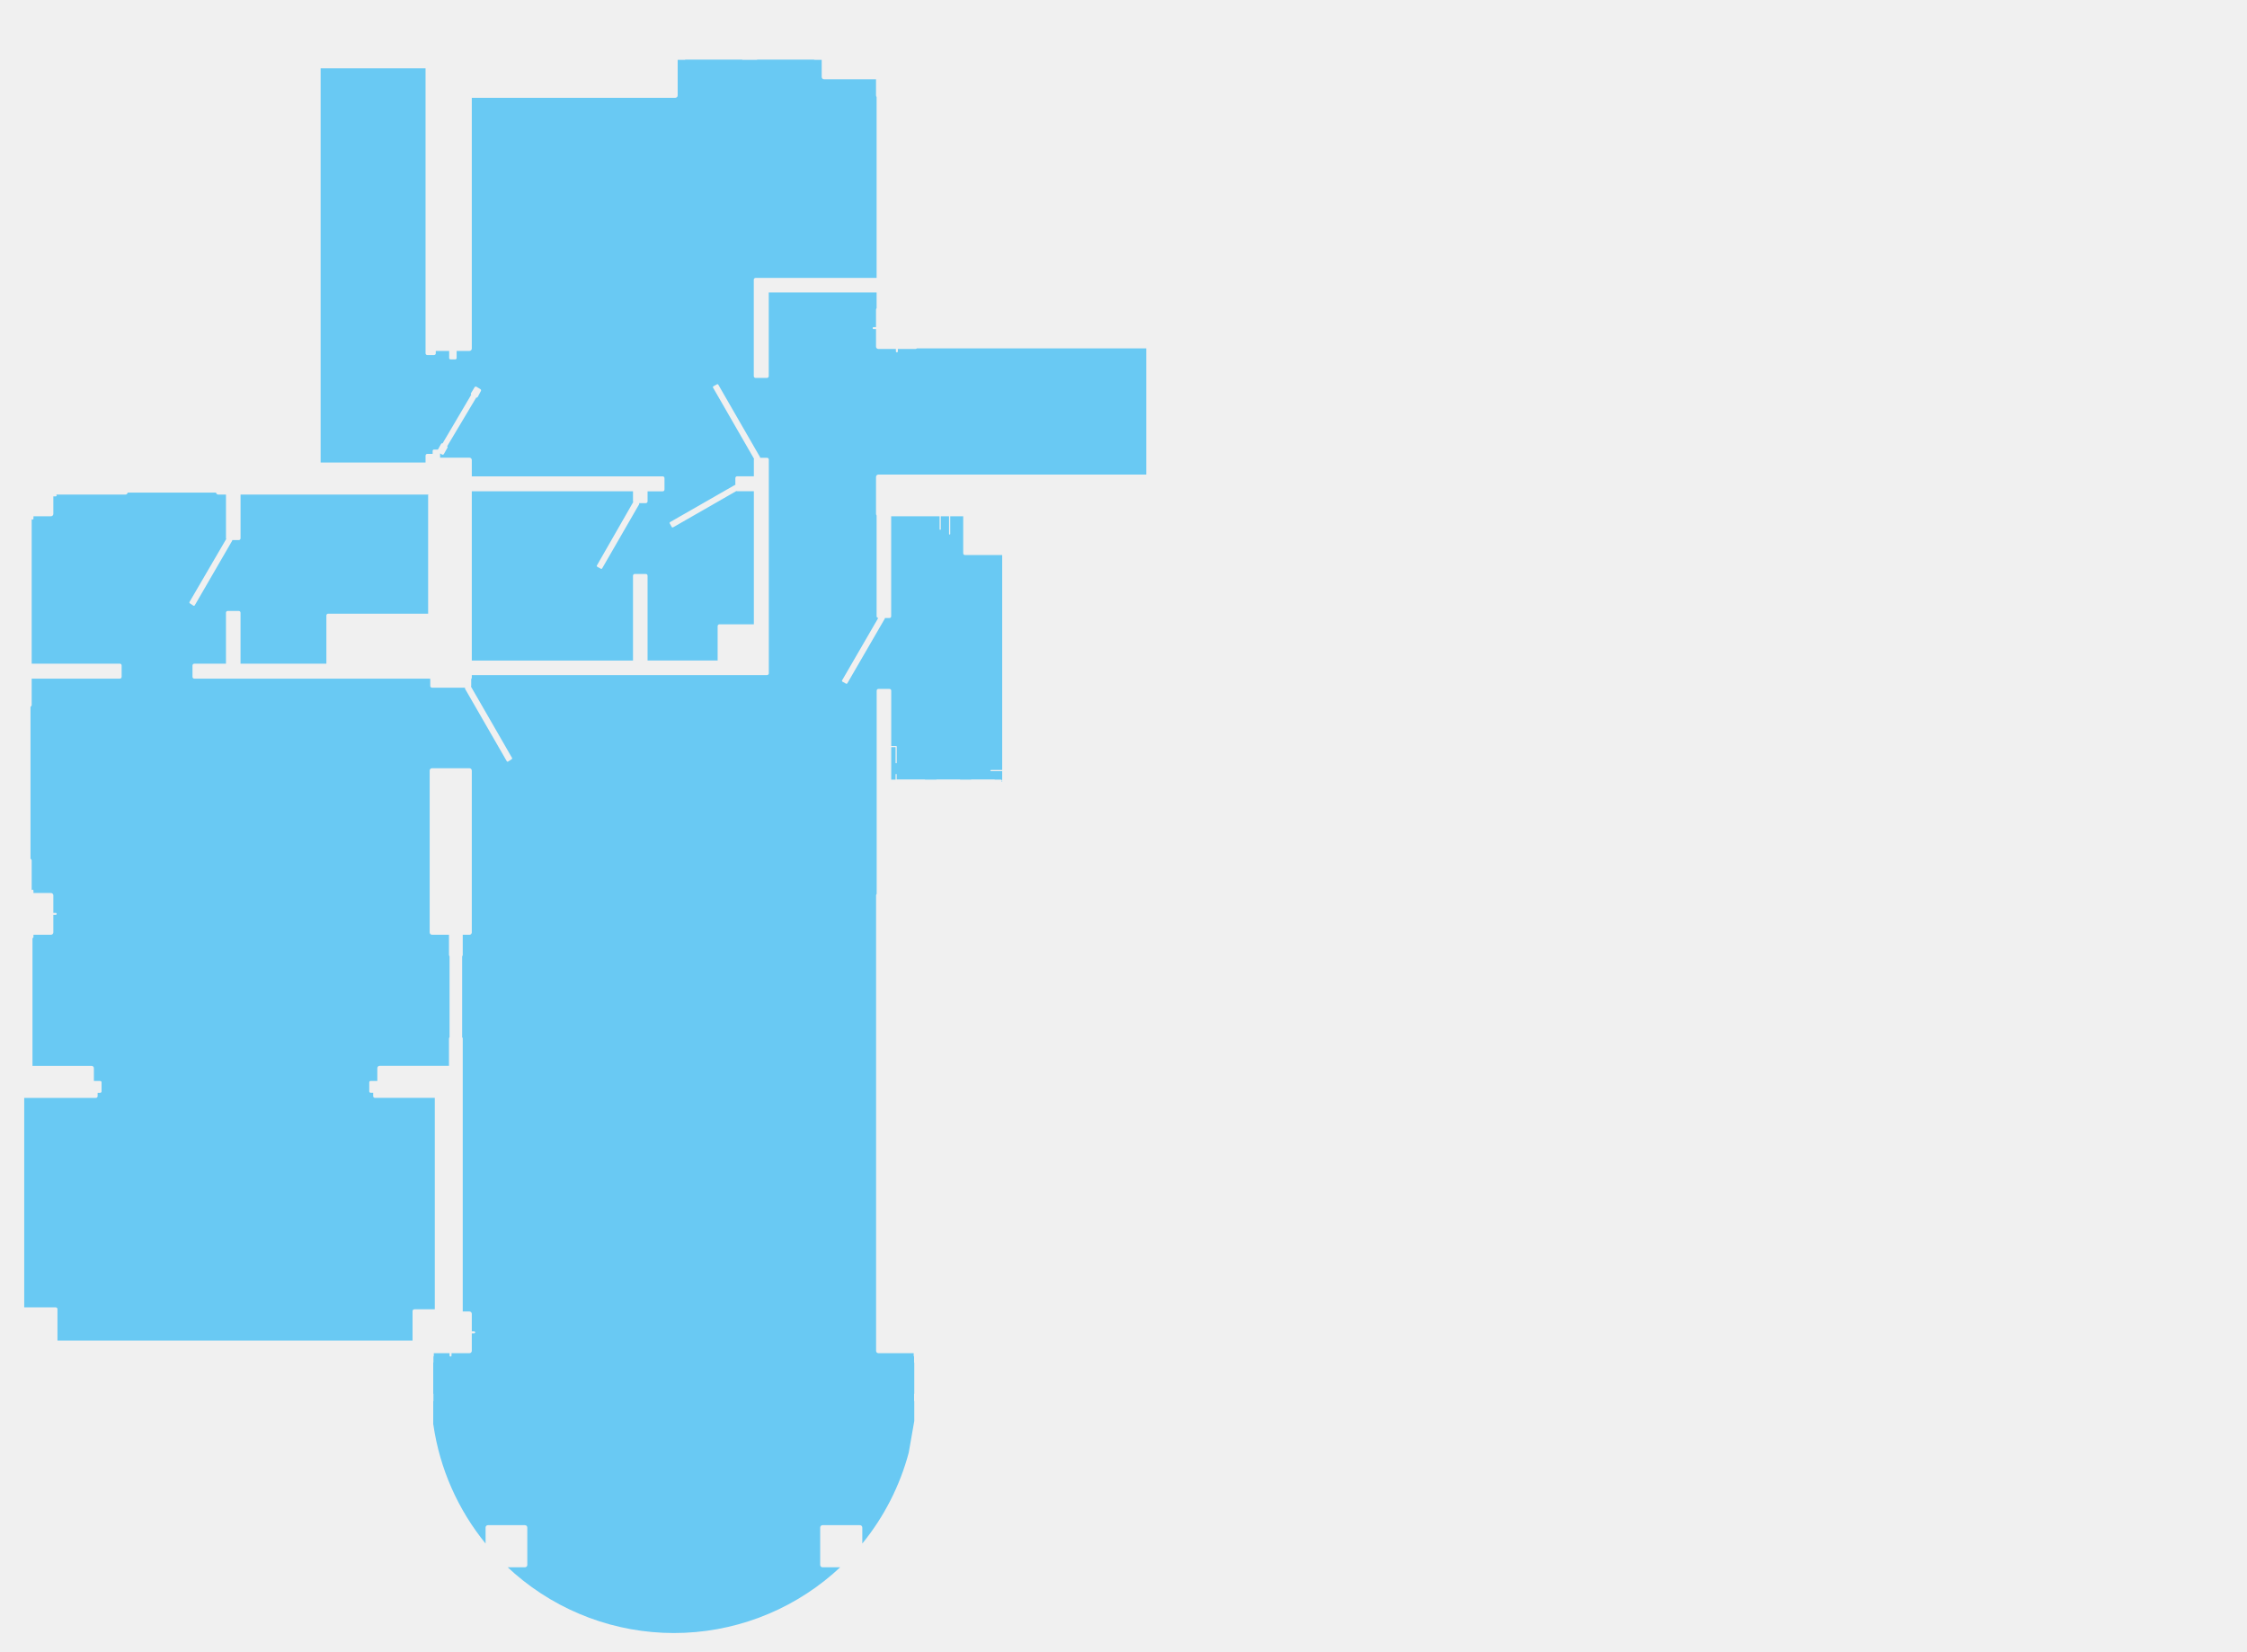
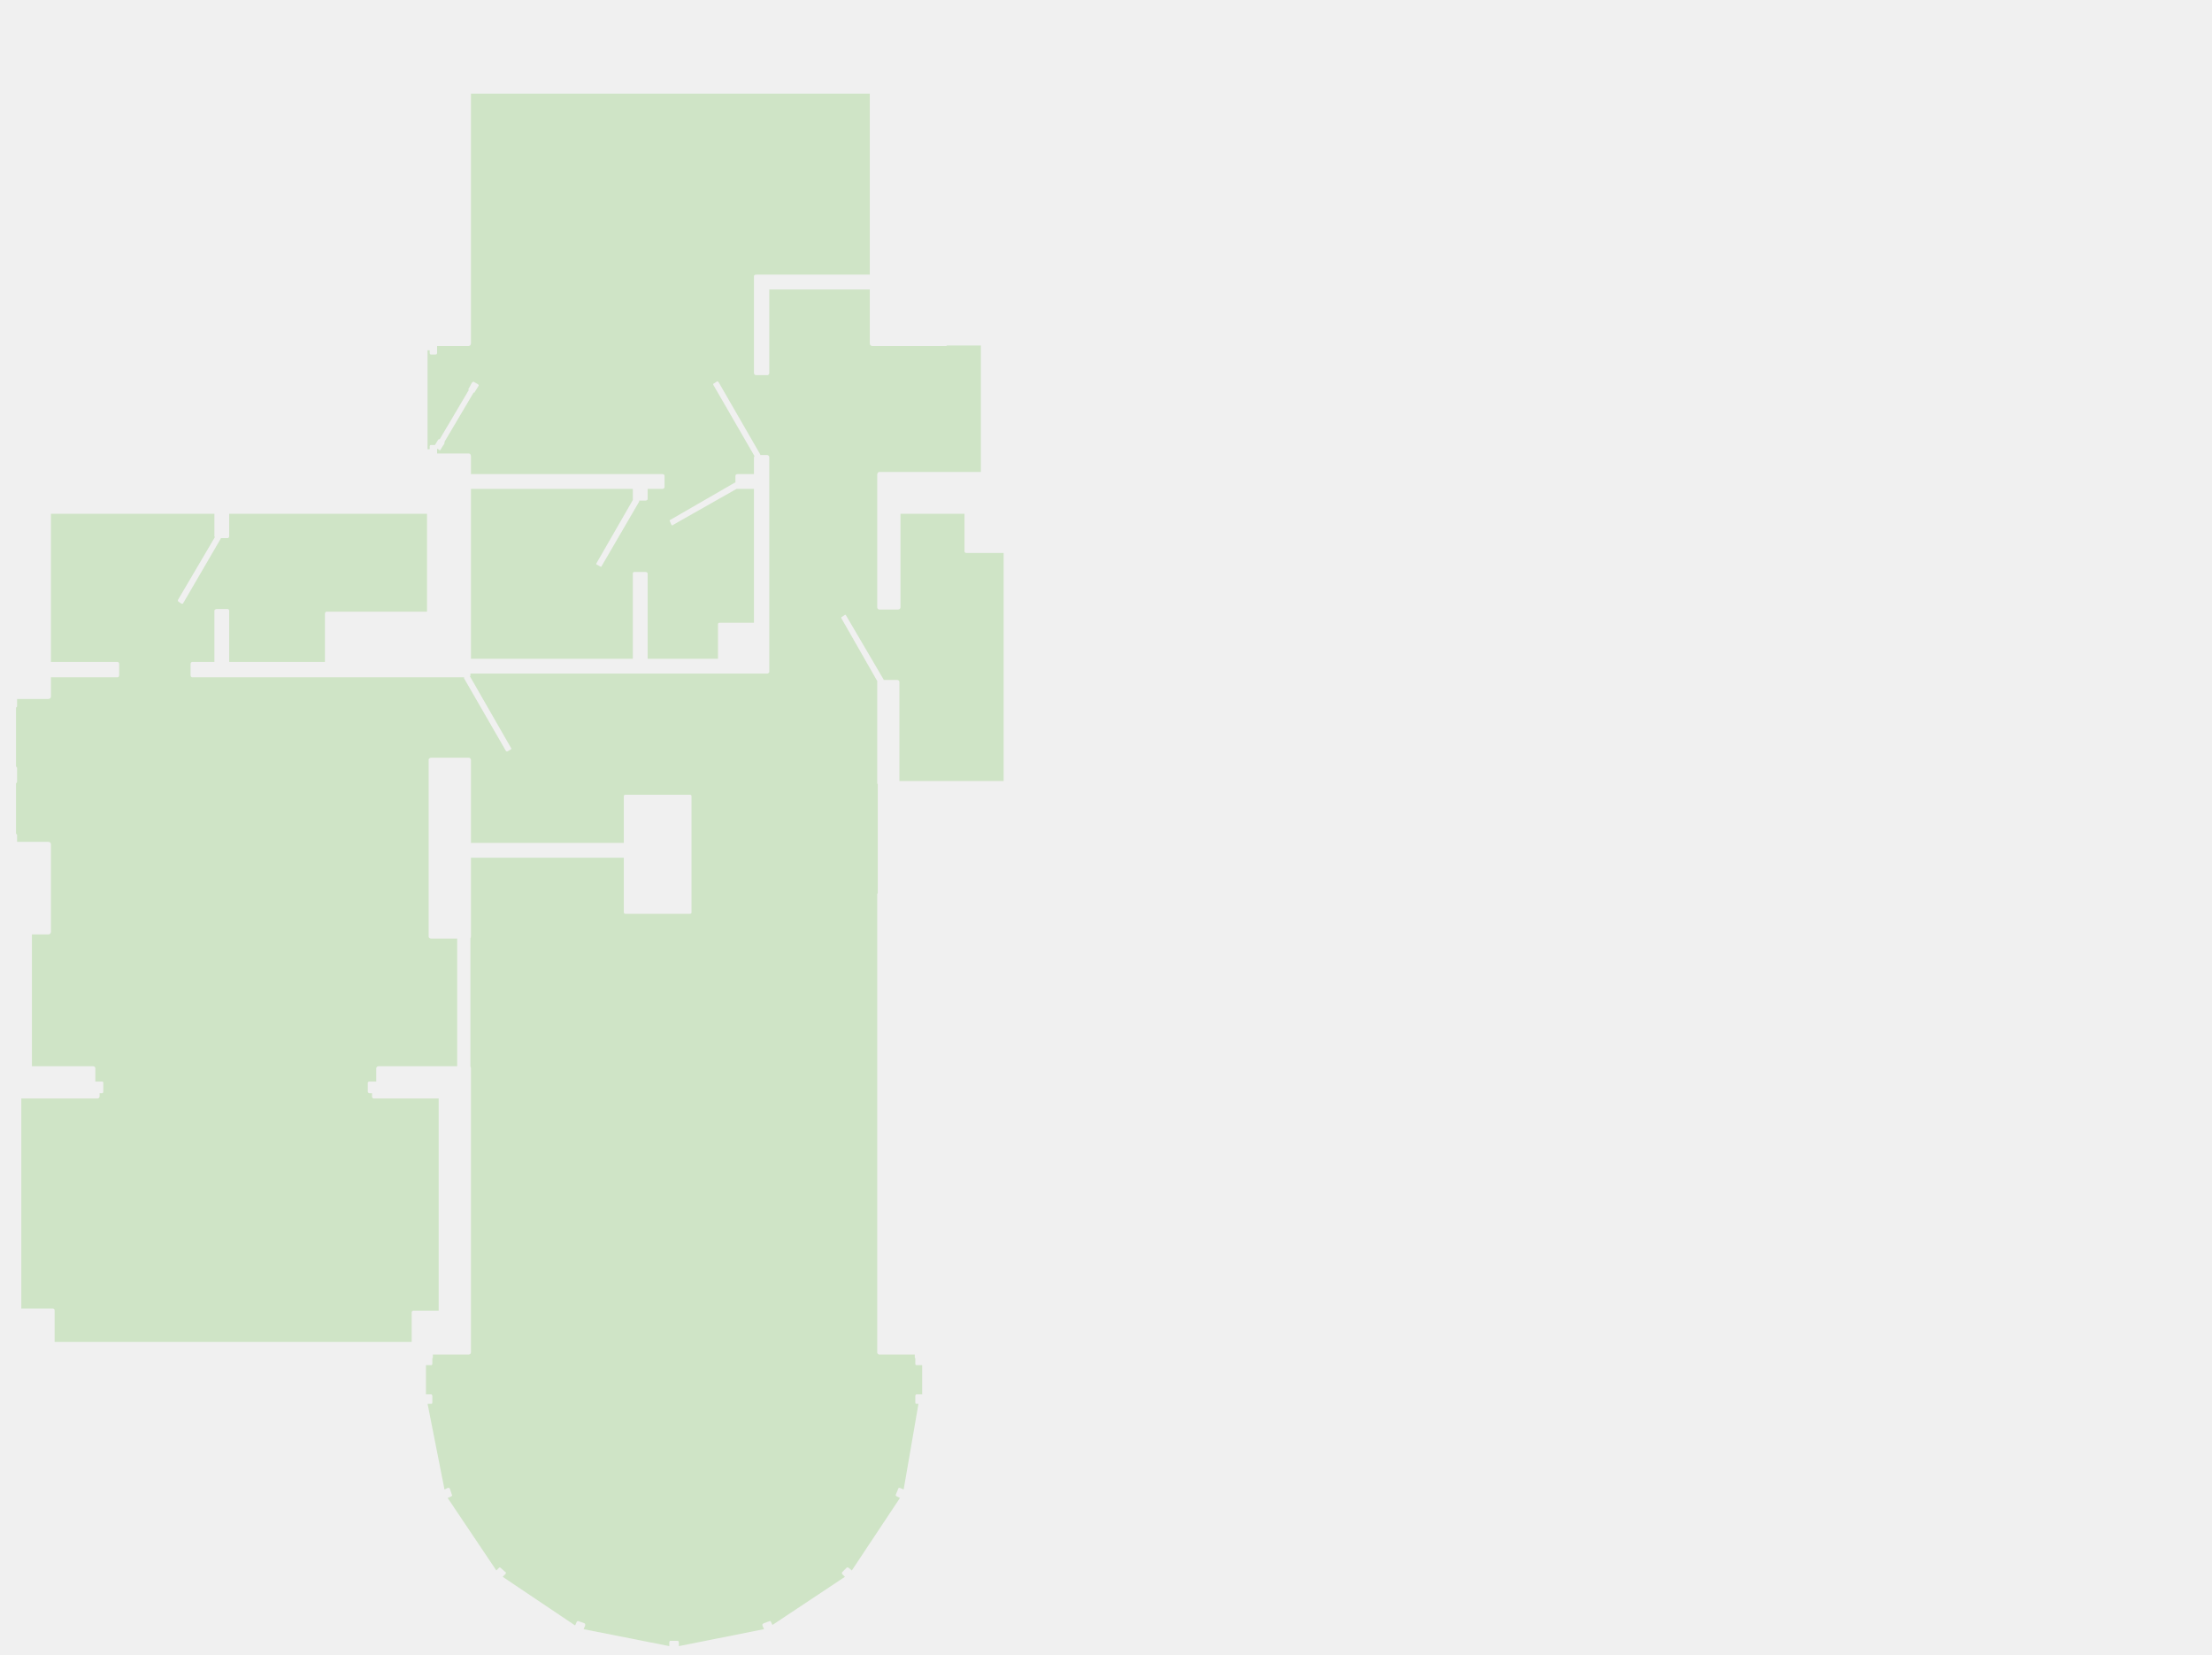
- <svg xmlns="http://www.w3.org/2000/svg" version="1.1" x="0px" y="0px" viewBox="0 0 684.96 503.52" style="enable-background:new 0 0 684.96 503.52;" xml:space="preserve">
-   <style type="text/css">
- 	.st0{fill:#BB9673;}
- 	.st1{fill:#89898A;}
- 	.st2{fill:#6BC1DD;}
- 	.st3{fill:#DCDC00;}
- 	.st4{fill:#FFFFFF;}
- 	.st5{fill:#4D4D4D;}
- 	.st6{fill:#979697;}
- 	.st7{fill:#7BC29B;}
- 	.st8{fill:#2DAB58;}
- 	.st9{fill:#DD3214;}
- 	.st10{fill:#52B262;}
- 	.st11{fill:#69C9F3;}
- 	.st12{fill:#54AF32;}
- 	.st13{fill:#72A4D8;}
- 	.st14{fill:#41B494;}
- 	.st15{fill:#FECA48;}
- 	.st16{fill:#F07F3C;}
- 	.st17{fill:#E72E58;}
- 	.st18{fill:#4060AA;}
- </style>
-   <g id="Layer_1">
- </g>
-   <g id="Layer_2">
-     <path class="st11" d="M126.3,399.12c-0.3,0-0.54,0.24-0.54,0.54v9H17.52v-9.6c0-0.3-0.24-0.54-0.54-0.54h-9.6v-63.84h21.84   c0.3,0,0.54-0.24,0.54-0.54v-1.02h0.78c0.23,0,0.42-0.19,0.42-0.42v-2.76c0-0.23-0.19-0.42-0.42-0.42h-1.92v-3.9   c0-0.4-0.32-0.72-0.72-0.72h-18v-38.94c0.17,0,0.3-0.13,0.3-0.3v-0.72h5.34c0.4,0,0.72-0.32,0.72-0.72v-5.34h0.72   c0.17,0,0.3-0.13,0.3-0.3s-0.13-0.3-0.3-0.3h-0.72v-5.34c0-0.4-0.32-0.72-0.72-0.72H10.2v-0.72c0-0.17-0.13-0.3-0.3-0.3   c-0.11,0-0.19,0.07-0.24,0.15v-8.98c0-0.26-0.15-0.48-0.36-0.61v-46.3c0.21-0.13,0.36-0.35,0.36-0.61v-7.98h26.88   c0.3,0,0.54-0.24,0.54-0.54v-3.48c0-0.3-0.24-0.54-0.54-0.54H9.66v-44.07c0.05,0.09,0.13,0.15,0.24,0.15c0.17,0,0.3-0.13,0.3-0.3   v-0.72h5.34c0.4,0,0.72-0.32,0.72-0.72v-5.34h0.72c0.17,0,0.3-0.13,0.3-0.3c0-0.11-0.07-0.19-0.16-0.24h21.1   c0.35,0,0.64-0.26,0.7-0.6h26.93c0.06,0.34,0.34,0.6,0.7,0.6h2.34v13.32c0,0.08,0.02,0.16,0.06,0.23l-11.18,19.18   c-0.08,0.14-0.04,0.31,0.09,0.4l1.08,0.72c0.05,0.03,0.11,0.05,0.17,0.05c0.02,0,0.05,0,0.07-0.01c0.08-0.02,0.15-0.07,0.19-0.14   l11.4-19.68c0.04-0.06,0.04-0.14,0.03-0.21h1.99c0.3,0,0.54-0.24,0.54-0.54v-13.32h57.28c-0.06,0.06-0.1,0.15-0.1,0.24v36   c0,0.02,0.01,0.04,0.01,0.06h-30.49c-0.3,0-0.54,0.24-0.54,0.54v14.7H73.32v-15.54c0-0.3-0.24-0.54-0.54-0.54h-3.36   c-0.3,0-0.54,0.24-0.54,0.54v15.54h-9.66c-0.3,0-0.54,0.24-0.54,0.54v3.48c0,0.3,0.24,0.54,0.54,0.54h10.2h30.6h31.03   c0.03,0.06,0.07,0.11,0.11,0.16v2.06c0,0.3,0.24,0.54,0.54,0.54h10.1c-0.08,0.09-0.11,0.22-0.04,0.33l12.72,22.08   c0.04,0.07,0.11,0.12,0.19,0.14c0.02,0.01,0.05,0.01,0.07,0.01c0.06,0,0.12-0.02,0.17-0.05l1.08-0.72c0.13-0.09,0.17-0.26,0.09-0.4   l-12.5-21.7c0.03-0.07,0.06-0.15,0.06-0.23v-2.06c0.11-0.13,0.18-0.28,0.18-0.46v-0.78h75.48h14.52c0.3,0,0.54-0.24,0.54-0.54   v-14.4v-45.12v-5.64c0-0.3-0.24-0.54-0.54-0.54h-2.11c0.01-0.07,0.01-0.15-0.03-0.21l-12.72-22.08c-0.08-0.14-0.26-0.19-0.41-0.11   l-1.08,0.6c-0.07,0.04-0.12,0.11-0.14,0.18s-0.01,0.16,0.03,0.23l12.5,21.7c-0.04,0.07-0.06,0.15-0.06,0.23v5.1h-5.1   c-0.3,0-0.54,0.24-0.54,0.54v2.11c-0.07-0.01-0.15-0.01-0.21,0.03l-19.68,11.28c-0.14,0.08-0.19,0.26-0.11,0.41l0.6,1.08   c0.04,0.07,0.1,0.12,0.18,0.14c0.03,0.01,0.05,0.01,0.08,0.01c0.05,0,0.1-0.01,0.15-0.04l19.29-11.06   c0.07,0.04,0.15,0.06,0.24,0.06h5.1v40.56h-10.5c-0.3,0-0.54,0.24-0.54,0.54v10.5H197.4V175.5c0-0.3-0.24-0.54-0.54-0.54h-3.36   c-0.3,0-0.54,0.24-0.54,0.54v25.86h-49.14v-51.6h49.14v3.06c0,0.09,0.02,0.16,0.06,0.24l-11.06,19.3   c-0.04,0.07-0.05,0.15-0.03,0.23c0.02,0.08,0.07,0.14,0.14,0.18l1.08,0.6c0.05,0.03,0.1,0.04,0.15,0.04c0.1,0,0.2-0.05,0.26-0.15   l11.28-19.56c0.06-0.11,0.03-0.24-0.05-0.33h2.07c0.3,0,0.54-0.24,0.54-0.54v-3.06h4.62c0.3,0,0.54-0.24,0.54-0.54v-3.48   c0-0.3-0.24-0.54-0.54-0.54h-58.2v-4.98c0-0.4-0.32-0.72-0.72-0.72h-8.94v-1.3l0.56,0.34c0.07,0.04,0.14,0.06,0.22,0.06   c0.04,0,0.07,0,0.11-0.01c0.11-0.03,0.2-0.1,0.26-0.2l1.08-1.92c0.09-0.16,0.06-0.35-0.06-0.48l8.84-14.81   c0.03,0.01,0.06,0.02,0.1,0.02c0.04,0,0.08-0.01,0.12-0.02c0.11-0.03,0.2-0.11,0.25-0.21l0.96-1.8c0.1-0.2,0.04-0.44-0.15-0.56   l-1.2-0.72c-0.2-0.12-0.46-0.06-0.58,0.14l-1.08,1.8c-0.06,0.1-0.08,0.22-0.05,0.33c0.02,0.07,0.06,0.12,0.1,0.17l-8.72,14.8   c-0.07-0.02-0.14-0.02-0.21-0.01c-0.11,0.03-0.2,0.1-0.26,0.2l-0.96,1.71h-1.19c-0.23,0-0.42,0.19-0.42,0.42v0.9h-1.62   c-0.3,0-0.54,0.24-0.54,0.54v2.1H97.74V20.82h31.98v86.88c0,0.3,0.24,0.54,0.54,0.54h2.04c0.3,0,0.54-0.24,0.54-0.54v-0.72h4.08   v2.16c0,0.23,0.19,0.42,0.42,0.42h1.44c0.23,0,0.42-0.19,0.42-0.42v-2.16h3.9c0.4,0,0.72-0.32,0.72-0.72V95.1V29.82h62.04   c0.4,0,0.72-0.32,0.72-0.72v-5.04v-5.82h2.16c0.08,0,0.14-0.03,0.2-0.06h17.23c0.06,0.03,0.13,0.06,0.2,0.06h2.16h2.16   c0.08,0,0.14-0.03,0.2-0.06h17.23c0.06,0.03,0.13,0.06,0.2,0.06h2.16v5.22c0,0.4,0.32,0.72,0.72,0.72h15.84v4.92   c0,0.18,0.07,0.34,0.18,0.46v55.16h-36.9c-0.3,0-0.54,0.24-0.54,0.54v29.4c0,0.3,0.24,0.54,0.54,0.54h3.48   c0.3,0,0.54-0.24,0.54-0.54v-8.52V89.16h32.88v4.76c-0.11,0.13-0.18,0.28-0.18,0.46v5.34h-0.72c-0.17,0-0.3,0.13-0.3,0.3   s0.13,0.3,0.3,0.3h0.72v5.34c0,0.4,0.32,0.72,0.72,0.72h5.34v0.72c0,0.17,0.13,0.3,0.3,0.3c0.17,0,0.3-0.13,0.3-0.3v-0.72h5.34   c0.18,0,0.34-0.07,0.46-0.18h69.92v31.5v6.96h-81.66c-0.4,0-0.72,0.32-0.72,0.72v11.28c0,0.18,0.07,0.34,0.18,0.46v30.74   c0,0.28,0.21,0.5,0.49,0.53l-11.01,19c-0.04,0.07-0.05,0.15-0.03,0.23c0.02,0.08,0.07,0.14,0.14,0.18l1.08,0.6   c0.05,0.03,0.1,0.04,0.15,0.04c0.1,0,0.2-0.05,0.26-0.15l11.4-19.68c0.04-0.06,0.04-0.14,0.03-0.21h1.39c0.3,0,0.54-0.24,0.54-0.54   v-30.48h14.76v3.96c0,0.1,0.08,0.18,0.18,0.18s0.18-0.08,0.18-0.18v-3.96h2.52v5.4c0,0.1,0.08,0.18,0.18,0.18   c0.1,0,0.18-0.08,0.18-0.18v-5.4h3.96v11.28c0,0.3,0.24,0.54,0.54,0.54h11.34v65.52h-3.42c-0.1,0-0.18,0.08-0.18,0.18   s0.08,0.18,0.18,0.18h3.42v3.24h-0.23c0.1-0.06,0.17-0.17,0.17-0.3c0-0.2-0.16-0.36-0.36-0.36h-1.79   c-0.03-0.04-0.08-0.06-0.13-0.06h-7.08c-0.05,0-0.1,0.02-0.13,0.06h-3.22c-0.03-0.04-0.08-0.06-0.13-0.06h-7.08   c-0.05,0-0.1,0.02-0.13,0.06h-3.34c-0.03-0.04-0.08-0.06-0.13-0.06h-8.58v-1.5c0-0.1-0.08-0.18-0.18-0.18S273,236,273,236.1v1.56   h-1.32v-9.9H273v4.74c0,0.1,0.08,0.18,0.18,0.18s0.18-0.08,0.18-0.18v-4.92c0-0.1-0.08-0.18-0.18-0.18h-1.5v-16.86   c0-0.3-0.24-0.54-0.54-0.54h-3.36c-0.3,0-0.54,0.24-0.54,0.54v28.32v33.62c-0.11,0.13-0.18,0.28-0.18,0.46v138.84   c0,0.4,0.32,0.72,0.72,0.72h10.74v0.72c0,0.12,0.05,0.23,0.12,0.33v1.71c0,0.08,0.03,0.14,0.06,0.2v9.31   c-0.03,0.06-0.06,0.13-0.06,0.2v2.04c0,0.08,0.03,0.14,0.06,0.2v5.96l-1.69,9.66c-2.71,10.14-7.54,19.58-14.15,27.69v-4.88   c0-0.4-0.32-0.72-0.72-0.72h-11.4c-0.4,0-0.72,0.32-0.72,0.72v11.4c0,0.4,0.32,0.72,0.72,0.72h5.37c-0.71,0.67-1.44,1.33-2.18,1.97   c-13.46,11.65-30.68,18.07-48.49,18.07c-17.8,0-35.03-6.42-48.49-18.07c-0.74-0.64-1.46-1.3-2.18-1.97h5.25   c0.4,0,0.72-0.32,0.72-0.72v-11.4c0-0.4-0.32-0.72-0.72-0.72h-11.28c-0.4,0-0.72,0.32-0.72,0.72v4.88   c-8.43-10.34-13.97-22.83-15.91-36.18c-0.01-0.05-0.02-0.09-0.05-0.13v-7c0.04-0.06,0.06-0.13,0.06-0.2v-2.04   c0-0.08-0.02-0.14-0.06-0.2v-9.31c0.04-0.06,0.06-0.13,0.06-0.2v-1.71c0.07-0.09,0.12-0.2,0.12-0.33v-0.72h4.8v0.72   c0,0.17,0.13,0.3,0.3,0.3c0.17,0,0.3-0.13,0.3-0.3v-0.72h5.46c0.4,0,0.72-0.32,0.72-0.72v-5.34h0.72c0.17,0,0.3-0.13,0.3-0.3   s-0.13-0.3-0.3-0.3h-0.72v-5.34c0-0.4-0.32-0.72-0.72-0.72h-2.04v-16.32v-28.68v-29.16v-9c0-0.18-0.07-0.34-0.18-0.46v-24.63   c0.11-0.13,0.18-0.28,0.18-0.46v-6.12h2.04c0.4,0,0.72-0.32,0.72-0.72V234.9c0-0.4-0.32-0.72-0.72-0.72h-11.4   c-0.4,0-0.72,0.32-0.72,0.72v49.32c0,0.4,0.32,0.72,0.72,0.72h5.16v6.12c0,0.18,0.07,0.34,0.18,0.46v24.63   c-0.11,0.13-0.18,0.28-0.18,0.46v8.28h-21.12c-0.4,0-0.72,0.32-0.72,0.72v3.9h-2.04c-0.23,0-0.42,0.19-0.42,0.42v2.76   c0,0.23,0.19,0.42,0.42,0.42h0.78v1.02c0,0.3,0.24,0.54,0.54,0.54h18.24v20.1v28.68v15.66H126.3z" />
+ <svg xmlns="http://www.w3.org/2000/svg" xml:space="preserve" width="236.855mm" height="177.123mm" version="1.1" style="shape-rendering:geometricPrecision; text-rendering:geometricPrecision; image-rendering:optimizeQuality; fill-rule:evenodd; clip-rule:evenodd" viewBox="0 0 4181 3127" id="svg2411">
+   <defs id="defs4">
+     <style type="text/css" id="style2">
+    
+     .str0 {stroke:#BC9776;stroke-width:0.161}
+     .str3 {stroke:#BC9776;stroke-width:0.161;stroke-linecap:round}
+     .str13 {stroke:#6EC1DD;stroke-width:3.737;stroke-linecap:round;stroke-linejoin:round}
+     .str2 {stroke:#989898;stroke-width:3.737;stroke-linecap:round;stroke-linejoin:round}
+     .str4 {stroke:#BC9776;stroke-width:3.737;stroke-linecap:round;stroke-linejoin:round}
+     .str9 {stroke:#BC9776;stroke-width:1.495;stroke-linecap:round;stroke-linejoin:round}
+     .str11 {stroke:#BC9776;stroke-width:5.23;stroke-linecap:round;stroke-linejoin:round}
+     .str7 {stroke:#BC9776;stroke-width:2.989;stroke-linecap:round;stroke-linejoin:round}
+     .str14 {stroke:#DDDD00;stroke-width:0.747;stroke-linecap:round;stroke-linejoin:round}
+     .str1 {stroke:#BC9776;stroke-width:8.967;stroke-linecap:round;stroke-linejoin:round}
+     .str5 {stroke:#BC9776;stroke-width:6.725;stroke-linecap:round;stroke-linejoin:round}
+     .str10 {stroke:#6EDDA5;stroke-width:4.484;stroke-linecap:round;stroke-linejoin:round}
+     .str8 {stroke:#BC9776;stroke-width:4.484;stroke-linecap:round;stroke-linejoin:round}
+     .str12 {stroke:#00B85C;stroke-width:2.242;stroke-linecap:round;stroke-linejoin:round}
+     .str6 {stroke:#BC9776;stroke-width:2.242;stroke-linecap:round;stroke-linejoin:round}
+     .fil3 {fill:none;fill-rule:nonzero}
+     .fil1 {fill:#EBECEC}
+     .fil0 {fill:#CFE4C6}
+     .fil2 {fill:#BC9776;fill-rule:nonzero}
+    
+   </style>
+   </defs>
+   <g id="Слой_x0020_1">
+     <path class="fil0" d="M1743 2635l-11 0c-1,0 -2,2 -2,3l0 13c0,1 1,2 2,2l4 0 -28 162 -7 -3c0,0 -1,0 -2,0 -1,0 -1,1 -1,1l-5 12c0,1 0,2 2,3l6 3 -91 137 -6 -5c-1,-1 -3,-1 -4,0l-8 8c-1,1 -1,3 0,4l5 5 -137 91 -3 -6c0,-1 -2,-2 -3,-1l-11 4c-1,1 -1,1 -2,2 0,0 0,1 0,2l3 7 -161 32 0 -7c0,-2 -1,-3 -3,-3l-13 0c-1,0 -2,1 -2,3l0 7 -162 -32 3 -7c0,-1 0,-2 0,-2 0,-1 -1,-1 -1,-2l-11 -4c-2,-1 -3,0 -4,1l-3 7 -137 -92 5 -5c1,-1 1,-2 1,-2 0,-1 0,-2 -1,-2l-9 -8c-1,-1 -2,-1 -3,0l-5 5 -92 -137 7 -3c1,-1 2,-2 1,-3l-4 -12c0,0 -1,-1 -2,-1 0,0 -1,0 -2,0l-6 3 -32 -162 7 0c1,0 2,-1 2,-2l0 -13c0,-1 -1,-3 -2,-3l-10 0 0 -55 10 0c1,0 2,-1 2,-3l0 -10c1,-1 1,-1 1,-2l0 -5 68 0c2,0 4,-2 4,-4l0 -70 0 -93 0 -176 0 -198c0,-1 0,-2 -1,-3l0 -243c1,-1 1,-2 1,-3l0 -149 289 0 0 103c0,2 1,3 3,3l122 0c2,0 3,-1 3,-3l0 -219c0,-2 -1,-3 -3,-3l-122 0c-2,0 -3,1 -3,3l0 88 -289 0 0 -157c0,-2 -2,-4 -4,-4l-71 0c-3,0 -5,2 -5,4l0 334c0,2 2,4 5,4l49 0 0 241 -149 0c-2,0 -4,2 -4,4l0 25 -13 0c-1,0 -3,1 -3,2l0 17c0,2 2,3 3,3l5 0 0 6c0,2 1,4 3,4l123 0 0 401 -48 0c-2,0 -3,2 -3,3l0 56 -675 0 0 -59c0,-2 -1,-4 -3,-4l-60 0 0 -397 145 0c1,0 3,-2 3,-4l0 -6 5 0c1,0 2,-1 2,-3l0 -17c0,-1 -1,-2 -2,-2l-13 0 0 -25c0,-2 -2,-4 -4,-4l-116 0 0 -249 31 0c3,0 5,-2 5,-5l0 -166c0,-2 -2,-4 -5,-4l-59 0 0 -13c0,-1 -1,-2 -2,-2l0 -96c1,0 2,-1 2,-3l0 -13 0 -13c0,-1 -1,-2 -2,-2l0 -112c1,0 2,-1 2,-2l0 -14 59 0c3,0 5,-2 5,-4l0 -37 126 0c2,0 3,-2 3,-4l0 -21c0,-2 -1,-4 -3,-4l-126 0 0 -280 309 0 0 42c0,1 0,1 1,2l-70 119c0,1 0,2 1,3l6 4c1,0 1,0 1,0 1,0 1,0 1,0 0,0 1,0 1,-1l71 -122c0,-1 0,-1 0,-1l13 0c2,0 3,-2 3,-4l0 -42 374 0 0 185c0,0 0,0 0,0l-190 0c-2,0 -3,2 -3,4l0 91 -181 0 0 -97c0,-1 -1,-3 -3,-3l-21 0c-2,0 -4,2 -4,3l0 97 -42 0c-2,0 -3,2 -3,4l0 21c0,2 1,4 3,4l46 0 208 0 195 0c1,0 2,0 2,0l63 0c0,1 0,1 0,2l79 137c1,1 1,1 2,1 0,0 1,0 1,0l7 -4c0,0 0,-1 0,-1 1,-1 1,-1 0,-1l-78 -136c1,0 1,-1 1,-1l0 -1 0 -3 14 0 457 0 90 0c2,0 4,-2 4,-3l0 -90 0 -281 0 -35c0,-2 -2,-4 -4,-4l-13 0c0,0 0,0 0,-1l-79 -137c-1,-1 -2,-2 -3,-1l-6 4c-1,0 -1,0 -1,1 0,0 0,1 0,1l78 135c0,1 -1,1 -1,2l0 32 -31 0c-2,0 -4,1 -4,3l0 13c0,0 -1,0 -1,0l-123 71c0,0 -1,1 0,2l3 7c1,0 1,1 2,1 0,0 0,0 0,0 0,0 1,0 1,-1l120 -68c1,0 1,0 2,0l31 0 0 253 -65 0c-2,0 -3,1 -3,3l0 65 -133 0 0 -161c0,-2 -2,-3 -4,-3l-21 0c-2,0 -3,1 -3,3l0 161 -103 0 -203 0 0 -321 306 0 0 19c0,1 0,1 0,2l-69 120c0,0 0,1 0,1 0,1 1,1 1,1l7 4c0,0 1,0 1,0 0,0 1,0 1,-1l71 -122c0,0 0,-1 0,-2l12 0c2,0 4,-1 4,-3l0 -19 28 0c2,0 4,-2 4,-3l0 -22c0,-2 -2,-3 -4,-3l-362 0 0 -34c0,-3 -2,-5 -4,-5l-60 0 0 -9 4 2c0,1 0,1 1,1 1,0 2,-1 2,-2l7 -11c0,0 0,-1 0,-2 0,0 0,-1 0,-1l55 -93c0,0 0,0 0,0 0,0 1,0 1,0 1,0 1,0 1,-1l7 -11c1,-1 1,-3 -1,-4l-7 -4c-1,-1 -1,-1 -2,0 -1,0 -1,0 -2,1l-6 11c-1,1 -1,1 -1,2 0,0 1,1 1,1l-55 93c-1,0 -1,0 -1,0 -1,0 -2,1 -2,1l-6 10 -8 0c-1,0 -2,1 -2,3l0 5 -4 0 0 -187 4 0 0 5c0,2 1,3 2,3l9 0c2,0 3,-1 3,-3l0 -13 59 0c3,0 5,-2 5,-5l0 -472 754 0 0 342 -215 0c-2,0 -4,1 -4,3l0 183c0,2 2,4 4,4l22 0c1,0 3,-2 3,-4l0 -53 0 -105 190 0 0 32 0 70c0,3 2,5 5,5l13 0 70 0 56 0c1,0 2,-1 2,-1l64 0 0 196 0 0 0 43 -192 0c-2,0 -4,2 -4,5l0 70 0 181c0,2 2,4 4,4l35 0c3,0 5,-2 5,-4l0 -177 121 0 0 71c0,2 2,3 3,3l71 0 0 431 -197 0 0 -187c0,-2 -2,-4 -4,-4l-26 0c0,0 0,-1 0,-1l-71 -121c0,-1 0,-1 -1,-1 0,0 -1,0 -1,0l-6 4c-1,0 -1,1 -1,2l68 119c0,0 0,1 0,2l0 190c0,1 0,2 1,3l0 206c-1,1 -1,2 -1,3l0 865c0,2 2,4 4,4l67 0 0 5c0,0 0,1 1,2l0 10c0,2 1,3 2,3l11 0 0 55z" id="path7" />
  </g>
</svg>
